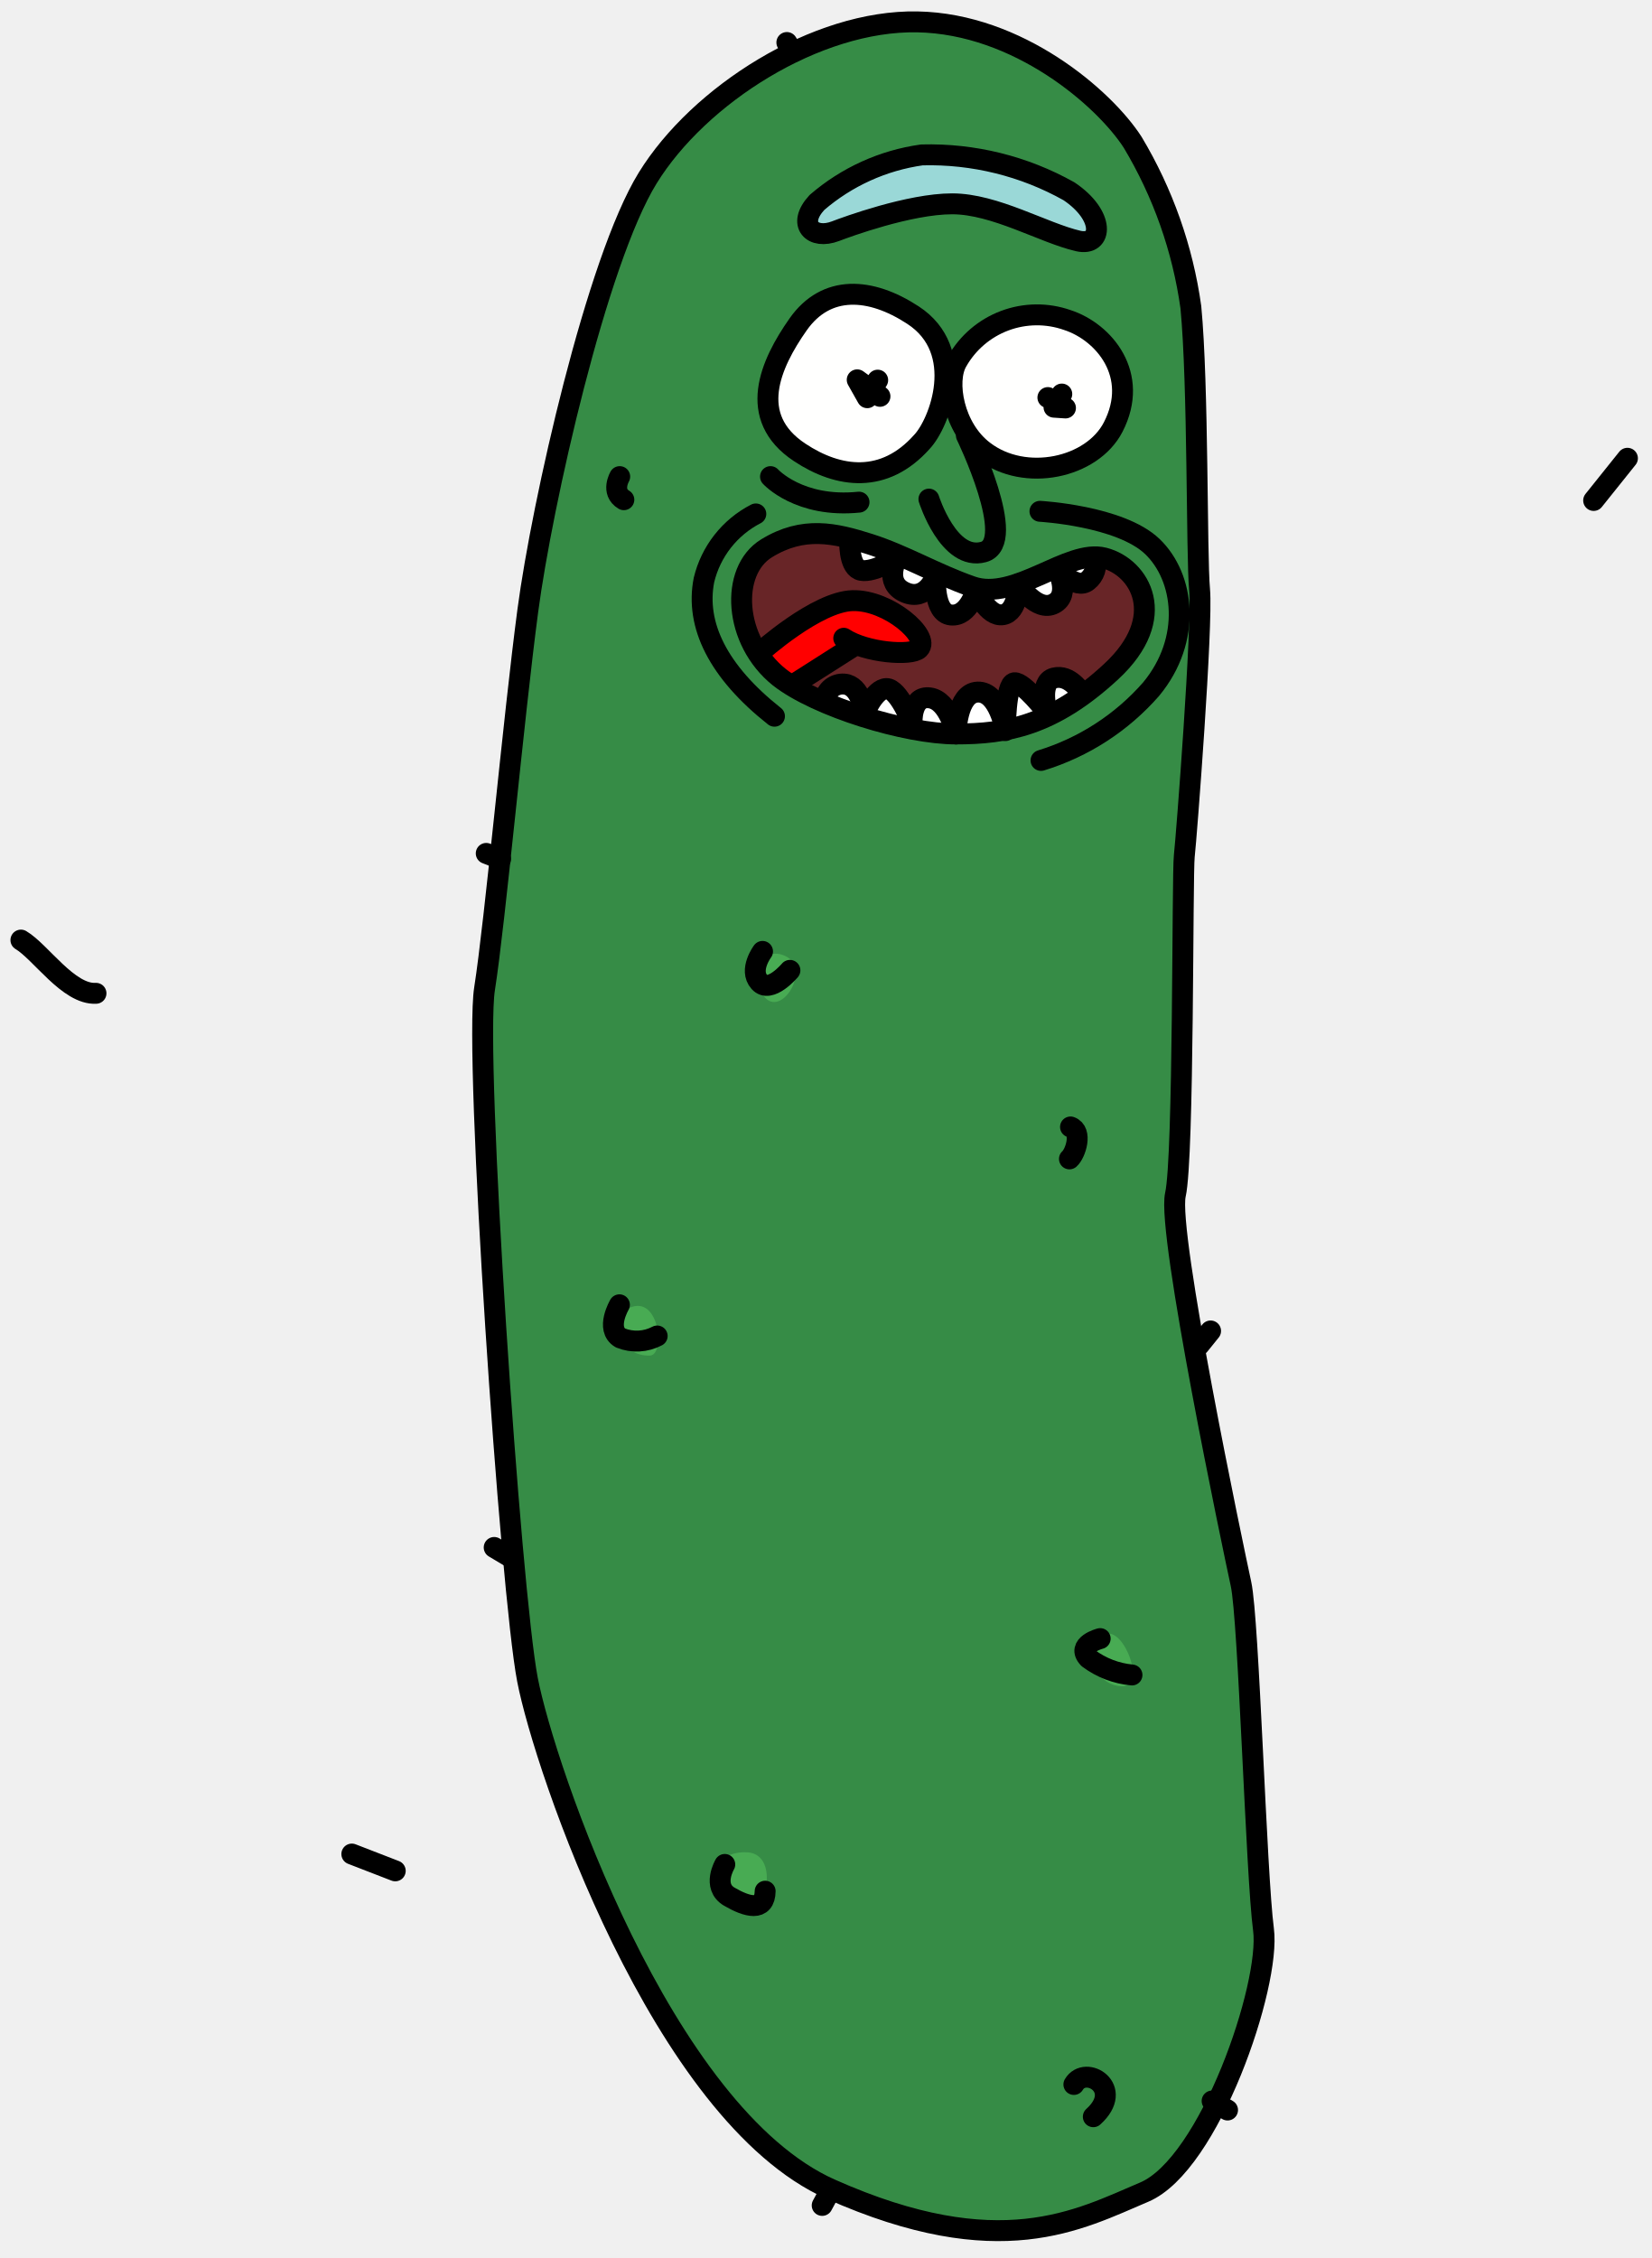
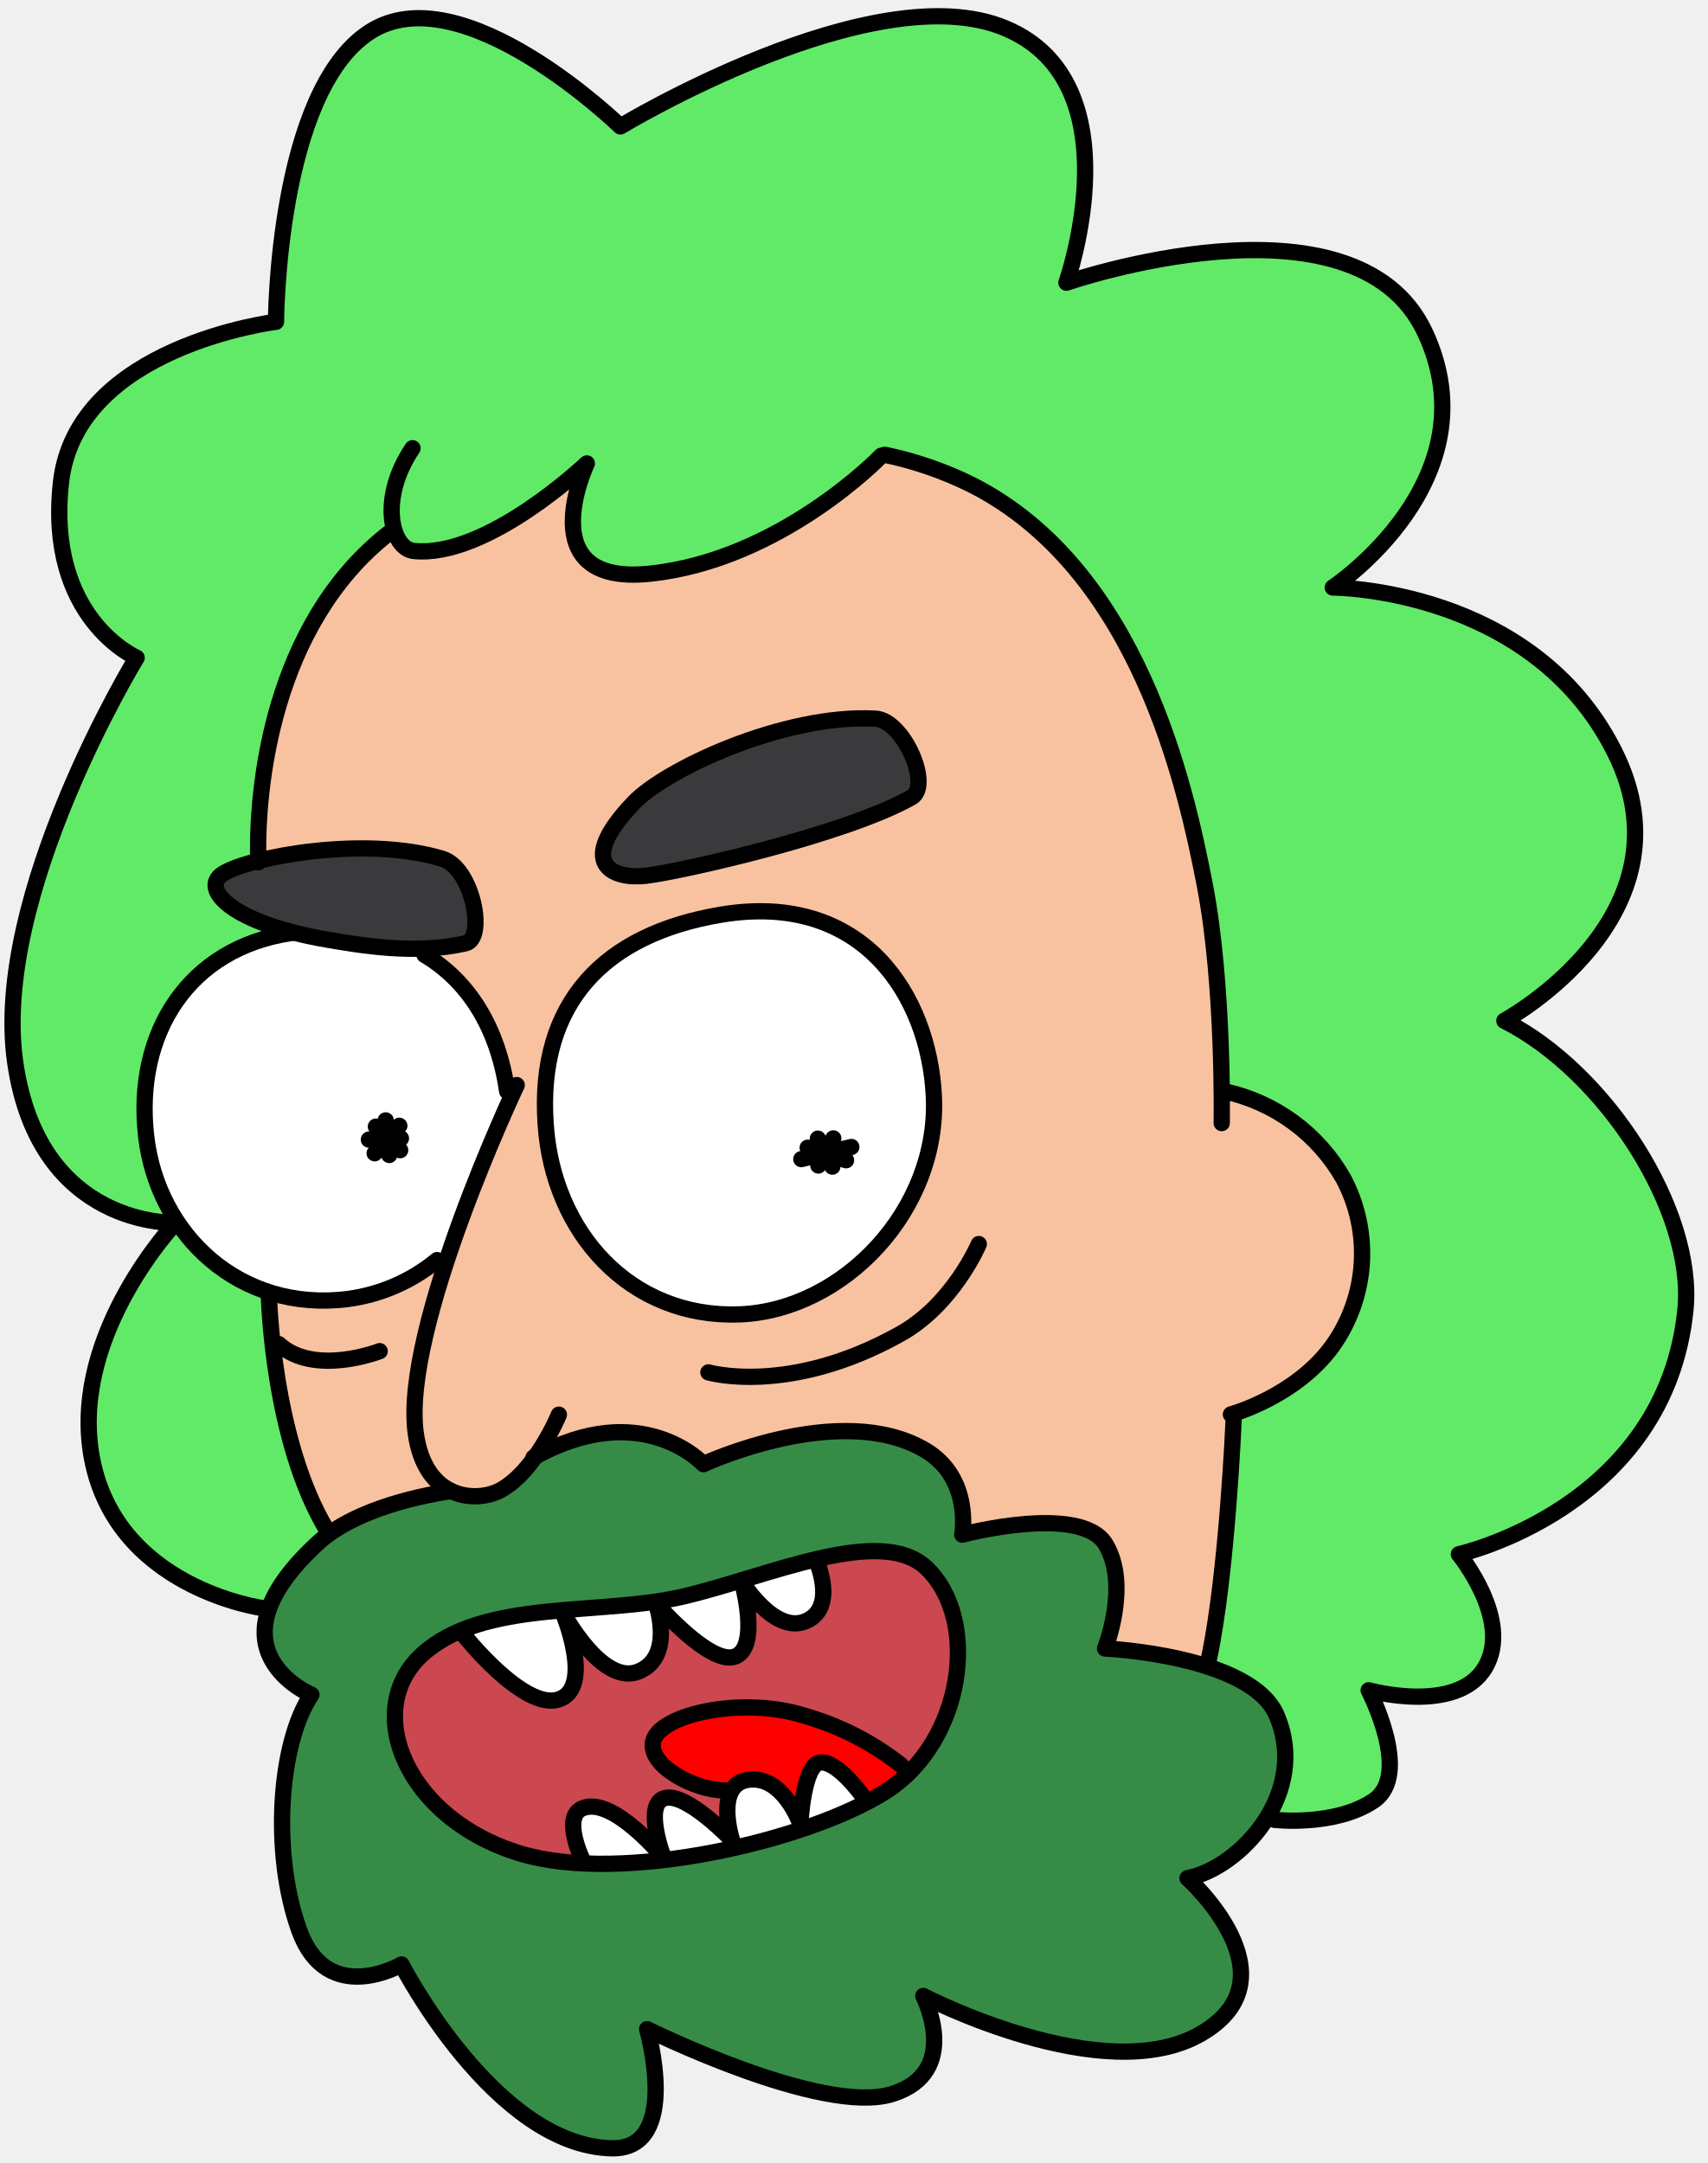
- <svg xmlns="http://www.w3.org/2000/svg" width="79" height="108" viewBox="0 0 79 108" fill="none">
-   <path d="M54.339 6.757C52.986 4.658 48.905 1.089 44.041 1.002C39.178 0.914 33.597 4.505 31.147 8.469C28.697 12.433 26.093 24.084 25.413 29.203C24.733 34.323 23.848 44.072 23.307 47.276C22.766 50.479 24.55 76.128 25.362 80.326C26.174 84.524 31.791 101.097 39.865 104.688C47.939 108.279 51.728 106.151 54.858 104.827C57.988 103.503 60.914 94.917 60.563 92.269C60.212 89.622 59.875 77.43 59.524 75.719C59.173 74.007 55.977 58.897 56.387 57.098C56.796 55.299 56.709 41.79 56.811 40.898C56.913 40.006 57.696 29.854 57.542 28.157C57.389 26.461 57.484 18.357 57.125 14.642C56.735 11.853 55.787 9.172 54.339 6.757Z" fill="#368C46" />
-   <path d="M46.572 28.033C48.649 28.764 51.179 26.219 52.898 26.665C54.617 27.111 56.036 29.503 53.234 32.099C50.433 34.696 48.21 35.054 45.811 35.054C43.412 35.054 39.156 33.745 37.364 32.341C35.17 30.585 34.987 27.258 36.749 26.175C38.512 25.093 40.026 25.444 41.679 25.971C43.332 26.497 44.809 27.419 46.572 28.033Z" fill="#682527" />
-   <path d="M35.25 91.267C36.603 92.065 37.393 88.708 35.762 88.598C34.131 88.488 33.363 90.156 35.25 91.267Z" fill="#48AB53" />
-   <path d="M31.096 64.836C31.827 64.792 31.542 61.91 30.108 62.554C28.675 63.198 29.779 64.909 31.096 64.836Z" fill="#48AB53" />
-   <path d="M53.608 80.655C54.997 80.75 53.52 77.203 52.62 78.373C52.457 78.572 52.351 78.811 52.315 79.066C52.279 79.32 52.314 79.58 52.416 79.816C52.519 80.052 52.684 80.255 52.894 80.403C53.104 80.551 53.351 80.638 53.608 80.655Z" fill="#48AB53" />
-   <path d="M36.552 47.67C37.364 48.68 38.746 46.427 37.664 45.783C36.581 45.14 35.565 46.456 36.552 47.67Z" fill="#48AB53" />
-   <path d="M53.293 20.551C53.539 20.045 53.671 19.491 53.679 18.929C53.688 18.366 53.573 17.809 53.343 17.296C53.113 16.783 52.773 16.326 52.347 15.959C51.922 15.591 51.421 15.321 50.88 15.168C49.887 14.887 48.827 14.956 47.879 15.364C46.931 15.771 46.152 16.492 45.672 17.406C45.116 18.349 45.672 20.726 47.135 21.794C47.615 22.133 48.16 22.37 48.736 22.492C49.311 22.613 49.905 22.615 50.482 22.499C51.058 22.383 51.605 22.15 52.088 21.815C52.572 21.48 52.982 21.05 53.293 20.551Z" fill="#FFFFFE" />
-   <path d="M43.69 15.161C41.65 13.845 39.616 13.493 38.161 15.307C36.844 16.938 35.638 20.186 38.263 21.736C40.889 23.287 42.322 23.25 44.114 21.239C44.963 20.325 46.294 16.872 43.69 15.161Z" fill="#FFFFFE" />
-   <path d="M43.961 31.024C44.326 30.681 43.039 29.35 41.949 28.918C40.86 28.487 38.11 29.554 37.773 29.993C37.342 30.401 36.848 30.736 36.31 30.988C36.31 30.988 37.152 32.685 37.854 32.816L40.713 30.886C40.713 30.886 43.317 31.639 43.961 31.024Z" fill="#FF0000" />
-   <path d="M39.251 33.555C39.251 33.555 39.785 32.597 40.501 32.824C41.218 33.05 41.306 34.221 41.306 34.221C41.306 34.221 41.796 33.028 42.374 33.014C42.951 32.999 43.595 34.659 43.595 34.659C43.595 34.659 43.522 33.343 44.443 33.46C45.365 33.577 45.694 35.186 45.694 35.186C45.694 35.186 45.694 33.226 46.733 33.182C47.771 33.138 48.056 35.025 48.056 35.025C48.056 35.025 48.056 32.758 48.488 32.736C48.919 32.714 50.053 34.155 50.053 34.155C50.053 34.155 49.636 32.692 50.382 32.509C51.128 32.326 51.677 33.197 51.677 33.197C50.898 33.713 50.09 34.181 49.256 34.601C47.699 34.933 46.108 35.085 44.517 35.054C43.12 35.091 39.763 33.665 39.251 33.555Z" fill="white" />
-   <path d="M52.342 26.768C52.396 26.96 52.392 27.163 52.331 27.353C52.27 27.543 52.154 27.711 51.998 27.836C51.45 28.289 50.536 27.243 50.536 27.243C50.536 27.243 51.216 28.494 50.389 28.925C49.563 29.357 48.678 27.989 48.678 27.989C48.678 27.989 48.678 29.328 47.947 29.452C47.215 29.576 46.659 28.267 46.659 28.267C46.659 28.267 46.323 29.554 45.46 29.467C44.597 29.379 44.729 27.609 44.729 27.609C44.729 27.609 44.29 28.838 43.266 28.384C42.242 27.931 42.856 26.797 42.856 26.797C42.856 26.797 41.576 27.528 41.072 27.302C40.567 27.075 40.618 25.905 40.618 25.905L41.854 26.088C41.854 26.088 45.065 27.66 45.943 27.967C47.141 28.255 48.403 28.118 49.512 27.58C50.163 27.097 52.342 26.768 52.342 26.768Z" fill="white" />
-   <path d="M51.618 11.555C52.803 11.826 52.905 10.334 51.179 9.178C49.034 7.975 46.603 7.373 44.144 7.438C42.285 7.697 40.54 8.487 39.119 9.712C38.146 10.765 38.914 11.504 40.004 11.087C40.516 10.89 43.536 9.778 45.584 9.778C47.632 9.778 49.951 11.168 51.618 11.555Z" fill="#9AD8D7" />
-   <path d="M53.242 20.427C54.529 17.933 52.803 15.877 51.048 15.307C50.076 14.966 49.015 14.978 48.051 15.34C47.087 15.703 46.281 16.392 45.775 17.289C45.219 18.233 45.599 20.485 47.062 21.582C49.029 23.081 52.233 22.387 53.242 20.427Z" stroke="black" stroke-linecap="round" stroke-linejoin="round" />
-   <path d="M43.668 15.073C41.628 13.735 39.514 13.61 38.176 15.512C36.837 17.414 35.703 19.951 38.241 21.634C40.121 22.884 42.3 23.148 44.092 21.136C44.941 20.244 46.272 16.77 43.668 15.073Z" stroke="black" stroke-linecap="round" stroke-linejoin="round" />
-   <path d="M41.979 18.182L41.481 19.023L40.999 18.167L42.088 18.957" stroke="black" stroke-linecap="round" stroke-linejoin="round" />
-   <path d="M50.784 18.847L50.411 19.476L50.96 19.513L50.119 19.015" stroke="black" stroke-linecap="round" stroke-linejoin="round" />
-   <path d="M51.567 11.526C52.752 11.797 52.854 10.305 51.128 9.149C48.983 7.945 46.552 7.344 44.092 7.409C42.236 7.669 40.494 8.459 39.075 9.683C38.102 10.736 38.87 11.475 39.96 11.058C40.472 10.861 43.493 9.749 45.541 9.749C47.588 9.749 49.9 11.139 51.567 11.526Z" stroke="black" stroke-linecap="round" stroke-linejoin="round" />
-   <path d="M46.221 20.829C46.221 20.829 48.707 25.949 47.04 26.402C45.372 26.856 44.429 23.872 44.429 23.872" stroke="black" stroke-linecap="round" stroke-linejoin="round" />
-   <path d="M36.852 22.796C36.852 22.796 38.219 24.31 41.086 24.018" stroke="black" stroke-linecap="round" stroke-linejoin="round" />
-   <path d="M49.739 24.456C49.739 24.456 53.578 24.669 55.114 26.139C56.65 27.609 57.023 30.585 55.056 32.962C53.652 34.567 51.828 35.747 49.79 36.371" stroke="black" stroke-linecap="round" stroke-linejoin="round" />
-   <path d="M36.15 24.581C35.533 24.898 34.993 25.345 34.565 25.89C34.137 26.436 33.832 27.067 33.67 27.741C33.246 29.898 34.35 32.129 37.042 34.257" stroke="black" stroke-linecap="round" stroke-linejoin="round" />
-   <path d="M46.484 28.055C48.561 28.786 51.092 26.241 52.81 26.687C54.529 27.133 55.948 29.525 53.147 32.121C50.346 34.718 48.13 35.105 45.723 35.105C43.317 35.105 39.068 33.796 37.276 32.392C35.082 30.637 34.899 27.309 36.662 26.227C38.424 25.144 39.938 25.495 41.591 26.022C43.244 26.548 44.729 27.441 46.484 28.055Z" stroke="black" stroke-linecap="round" stroke-linejoin="round" />
-   <path d="M36.347 31.208C36.347 31.208 39.053 28.772 40.779 28.728C42.505 28.684 44.517 30.454 43.953 31.025C43.602 31.383 41.423 31.23 40.355 30.527" stroke="black" stroke-linecap="round" stroke-linejoin="round" />
-   <path d="M38.139 32.619L40.735 30.966" stroke="black" stroke-linecap="round" stroke-linejoin="round" />
-   <path d="M51.706 33.117C51.706 33.117 51.165 32.232 50.411 32.429C49.658 32.627 50.082 34.075 50.082 34.075C50.082 34.075 48.949 32.612 48.517 32.656C48.086 32.7 48.086 34.945 48.086 34.945C48.086 34.945 47.779 33.065 46.762 33.102C45.745 33.139 45.723 35.106 45.723 35.106C45.723 35.106 45.394 33.504 44.473 33.38C43.551 33.256 43.624 34.579 43.624 34.579C43.624 34.579 42.973 32.919 42.396 32.934C41.818 32.948 41.328 34.141 41.328 34.141C41.328 34.141 41.247 32.963 40.523 32.744C40.317 32.69 40.098 32.715 39.909 32.814C39.72 32.913 39.574 33.078 39.499 33.278" stroke="black" stroke-linecap="round" stroke-linejoin="round" />
-   <path d="M52.371 26.716C52.425 26.909 52.419 27.113 52.357 27.303C52.294 27.493 52.178 27.661 52.02 27.784C51.472 28.238 50.558 27.192 50.558 27.192C50.558 27.192 51.238 28.443 50.411 28.874C49.585 29.306 48.7 27.938 48.7 27.938C48.7 27.938 48.7 29.276 47.969 29.401C47.237 29.525 46.681 28.216 46.681 28.216C46.681 28.216 46.345 29.503 45.482 29.415C44.619 29.328 44.751 27.558 44.751 27.558C44.751 27.558 44.312 28.786 43.288 28.333C42.264 27.879 42.878 26.746 42.878 26.746C42.878 26.746 41.598 27.477 41.094 27.25C40.589 27.024 40.64 25.854 40.64 25.854" stroke="black" stroke-linecap="round" stroke-linejoin="round" />
-   <path d="M54.171 6.801C52.818 4.702 48.707 1.133 43.873 1.046C39.039 0.958 33.429 4.541 30.979 8.513C28.529 12.484 25.925 24.084 25.245 29.203C24.565 34.323 23.68 44.094 23.175 47.297C22.671 50.501 24.418 76.15 25.23 80.348C26.042 84.546 31.659 101.119 39.733 104.71C47.808 108.301 51.596 106.173 54.727 104.849C57.857 103.525 60.782 94.939 60.431 92.291C60.08 89.644 59.729 77.474 59.356 75.763C58.983 74.051 55.809 58.941 56.218 57.142C56.628 55.343 56.54 41.834 56.643 40.942C56.745 40.05 57.528 29.898 57.374 28.209C57.221 26.519 57.316 18.408 56.957 14.693C56.568 11.902 55.62 9.218 54.171 6.801V6.801Z" stroke="black" stroke-linecap="round" stroke-linejoin="round" />
-   <path d="M29.626 62.408C29.626 62.408 28.946 63.563 29.677 63.995C29.959 64.108 30.262 64.158 30.565 64.141C30.868 64.125 31.164 64.043 31.432 63.9" stroke="black" stroke-linecap="round" stroke-linejoin="round" />
-   <path d="M52.62 78.374C52.62 78.374 51.45 78.673 52.064 79.317C52.67 79.769 53.389 80.045 54.141 80.114" stroke="black" stroke-linecap="round" stroke-linejoin="round" />
-   <path d="M34.665 89.176C34.665 89.176 34.043 90.229 34.884 90.719C35.725 91.209 36.581 91.45 36.596 90.456" stroke="black" stroke-linecap="round" stroke-linejoin="round" />
-   <path d="M36.471 45.505C36.471 45.505 35.806 46.39 36.318 46.968C36.83 47.546 37.781 46.412 37.781 46.412" stroke="black" stroke-linecap="round" stroke-linejoin="round" />
-   <path d="M29.64 22.796C29.64 22.796 29.209 23.528 29.838 23.901" stroke="black" stroke-linecap="round" stroke-linejoin="round" />
-   <path d="M57.901 63.659L57.359 64.332" stroke="black" stroke-linecap="round" stroke-linejoin="round" />
-   <path d="M24.47 74.512L23.636 74.015" stroke="black" stroke-linecap="round" stroke-linejoin="round" />
-   <path d="M37.927 2.493L37.634 2.033" stroke="black" stroke-linecap="round" stroke-linejoin="round" />
-   <path d="M39.733 104.732L39.324 105.485" stroke="black" stroke-linecap="round" stroke-linejoin="round" />
-   <path d="M23.943 41.089L23.256 40.818" stroke="black" stroke-linecap="round" stroke-linejoin="round" />
-   <path d="M57.974 100.49L58.712 100.922" stroke="black" stroke-linecap="round" stroke-linejoin="round" />
-   <path d="M52.291 101.243C53.805 99.876 51.918 98.757 51.362 99.7" stroke="black" stroke-linecap="round" stroke-linejoin="round" />
-   <path d="M51.15 55.43C51.443 55.174 51.786 54.107 51.201 53.902" stroke="black" stroke-linecap="round" stroke-linejoin="round" />
-   <path d="M1 44.964C1.943 45.52 3.275 47.583 4.591 47.51" stroke="black" stroke-linecap="round" stroke-linejoin="round" />
-   <path d="M16.827 88.679L18.904 89.483" stroke="black" stroke-linecap="round" stroke-linejoin="round" />
-   <path d="M77.838 21.919L76.222 23.937" stroke="black" stroke-linecap="round" stroke-linejoin="round" />
+ <svg xmlns="http://www.w3.org/2000/svg" width="105" height="133" viewBox="0 0 105 133" fill="none">
+   <path d="M16.216 98.892C16.216 98.892 6.902 97.687 5.59 89.292C4.437 81.891 11.272 75.018 11.272 75.018C11.272 75.018 2.403 75.569 0.933 65.312C-0.537 55.056 8.401 40.443 8.401 40.443C8.401 40.443 2.809 38.032 3.751 29.652C4.693 21.271 16.97 19.787 16.97 19.787C16.97 19.787 17.022 5.717 22.697 1.987C28.372 -1.743 38.146 7.774 38.146 7.774C38.146 7.774 53.715 -1.646 61.801 1.731C69.888 5.107 65.569 17.383 65.569 17.383C65.569 17.383 83.279 11.264 87.597 20.397C91.915 29.531 81.945 36.125 81.945 36.125C81.945 36.125 94.221 36.125 99.278 46.238C104.335 56.352 92.496 62.765 92.496 62.765C98.751 65.93 104.207 74.468 103.634 80.497C102.421 92.728 89.7 95.569 89.7 95.569C89.7 95.569 93.053 99.654 91.305 102.547C89.556 105.441 84.153 103.934 84.153 103.934C84.153 103.934 86.851 109.104 84.47 110.716C82.088 112.329 78.366 111.9 78.366 111.9L38.741 101.952L22.117 99.028L16.216 98.892Z" fill="#61EA67" />
+   <path d="M27.701 91.619C23.978 92.199 21.107 93.36 19.555 94.784C12.38 101.356 19.125 104.144 19.125 104.144C17.135 107.091 16.653 113.835 18.371 118.621C20.09 123.406 24.664 120.731 24.664 120.731C24.664 120.731 30.406 131.899 37.603 132.035C41.884 132.118 39.766 124.71 39.766 124.71C39.766 124.71 50.52 130.045 54.838 128.696C59.156 127.347 56.745 122.668 56.745 122.668C56.745 122.668 67.845 128.448 73.829 124.989C79.812 121.53 73 115.425 73 115.425C76.21 114.807 80.536 110.195 78.479 105.41C76.896 101.71 67.928 101.303 67.928 101.303C67.928 101.303 69.481 97.422 67.966 94.897C66.451 92.373 59.149 94.302 59.149 94.302C59.149 94.302 59.767 90.835 56.888 89.117C51.688 86.027 43.24 89.969 43.24 89.969C43.24 89.969 39.472 85.832 32.795 89.562C32.138 90.285 31.408 90.939 30.617 91.514C30.163 91.724 29.671 91.842 29.17 91.86C28.669 91.878 28.17 91.796 27.701 91.619Z" fill="#368C46" />
+   <path d="M20.278 94.159C19.669 93.13 19.125 92.063 18.65 90.964C18.296 89.954 17.143 85.787 16.977 84.845C16.811 83.903 16.322 79.57 16.322 79.57L16.713 57.715C16.713 57.715 15.719 53.299 15.817 52.026C16.061 48.715 16.616 45.435 17.474 42.229C18.545 38.86 21.363 34.535 24.151 32.636C24.314 33.111 24.651 33.508 25.094 33.746C25.537 33.984 26.054 34.045 26.54 33.917C28.202 33.442 29.815 32.809 31.356 32.025L35.983 28.558C35.983 28.558 34.589 31.694 35.275 33.201C35.96 34.708 37.988 35.627 40.806 35.22C43.137 34.816 45.384 34.023 47.453 32.877C48.206 32.409 52.999 29.41 54.152 27.971C54.152 27.971 60.468 29.478 62.585 31.452C65.59 34.088 68.033 37.302 69.767 40.903C71.437 44.394 72.701 48.066 73.535 51.845C73.859 53.91 74.748 58.876 74.778 59.916C74.809 60.956 75.14 66.932 75.14 66.932C75.14 66.932 80.144 68.612 81.99 71.514C84.937 76.163 84.424 79.803 81.237 83.571C80.061 84.951 75.962 87.031 75.962 87.031L75.072 97.008L74.168 102.555C74.168 102.555 69.42 101.319 67.981 101.387C68.419 99.896 68.59 98.34 68.486 96.79C68.252 94.574 66.979 94.137 65.298 93.843C63.618 93.549 59.209 94.386 59.209 94.386C59.14 92.996 58.791 91.635 58.184 90.384C57.227 88.628 53.572 88.168 52.381 88.123C49.242 88.129 46.139 88.791 43.27 90.067C42.189 89.092 40.849 88.448 39.412 88.214C37.262 88.13 35.123 88.559 33.172 89.465L31.032 91.575C31.032 91.575 29.027 92.441 27.716 91.688C27.701 91.62 23.059 92.456 20.278 94.159Z" fill="#F8C2A0" />
+   <path d="M57.415 67.353C57.099 61.287 53.097 54.768 44.318 56.245C37.166 57.443 33.036 61.656 33.549 69.109C33.993 75.808 38.756 81.069 45.471 80.82C51.839 80.579 57.785 74.384 57.415 67.353Z" fill="white" />
+   <path d="M17.964 57.36C11.604 58.265 8.25 63.54 8.989 69.885C9.69 75.914 14.731 80.73 21.416 79.87C23.424 79.597 25.316 78.77 26.88 77.481L27.399 77.172L29.314 72.515L31.484 67.398C31.484 67.398 30.369 63.11 29.344 61.935C28.319 60.759 26.179 58.717 26.179 58.717L22.916 58.272L17.964 57.36Z" fill="white" />
+   <path d="M53.972 44.277C48.32 43.968 41.017 47.427 39.103 49.462C35.508 53.23 37.837 54.172 39.857 53.938C41.876 53.705 52.02 51.452 56.157 49.115C57.453 48.392 55.712 44.368 53.972 44.277Z" fill="#3A3A3D" />
+   <path d="M28.786 58.085C25.674 58.794 22.358 58.213 20.316 57.867C14.392 56.864 12.448 54.724 13.842 53.82C15.44 52.787 22.554 51.438 27.339 52.885C29.223 53.45 30.052 57.799 28.786 58.085Z" fill="#3A3A3D" />
+   <path d="M56.956 96.322C60.272 99.51 59.217 107.015 54.431 110.052C49.646 113.089 38.259 115.757 32.042 113.896C24.958 111.786 22.207 105.056 25.96 101.642C29.713 98.228 36.827 99.276 41.974 98.085C47.121 96.894 54.13 93.616 56.956 96.322Z" fill="#CB4850" />
+   <path d="M28.424 100.423C28.424 100.423 32.192 105.223 34.363 104.492C36.533 103.761 34.611 99.164 34.611 99.164C34.611 99.164 37.008 103.686 39.254 102.782C41.499 101.877 40.331 98.584 40.331 98.584C40.331 98.584 43.67 102.45 45.207 101.855C46.744 101.259 45.621 97.265 45.621 97.265C45.621 97.265 47.619 100.528 49.563 99.677C51.507 98.825 50.173 95.909 50.173 95.909L42.894 98.011L35.908 98.916L31.74 99.413L28.424 100.423Z" fill="white" />
+   <path d="M52.781 110.309C52.781 110.309 51.206 108.116 50.188 108.312C49.171 108.508 48.998 112.08 48.998 112.08C48.998 112.08 47.905 109.065 45.787 109.374C43.67 109.683 44.778 113.09 44.778 113.09C44.778 113.09 41.967 110.113 40.633 110.505C39.299 110.897 40.58 114.19 40.58 114.19C40.58 114.19 37.438 110.339 35.576 111.13C34.333 111.658 35.576 114.288 35.576 114.288C38.053 114.394 40.535 114.276 42.992 113.934C46.006 113.383 50.731 112.23 53.112 110.964L52.781 110.309Z" fill="white" />
+   <path d="M55.81 108.953C54.374 107.768 52.778 106.792 51.07 106.051C48.791 105.201 46.333 104.942 43.926 105.298C41.725 105.599 40.196 106.421 40.158 107.558C40.12 108.696 41.62 109.495 42.419 109.729C43.218 109.962 44.582 110.226 44.582 110.226C44.73 109.997 44.922 109.8 45.147 109.646C45.372 109.492 45.626 109.384 45.893 109.329C46.25 109.299 46.609 109.359 46.936 109.506C47.263 109.652 47.547 109.879 47.762 110.166C48.236 110.686 49.111 111.937 49.111 111.937C49.111 111.937 49.435 108.252 50.445 108.357C51.454 108.463 52.705 110.068 52.705 110.068L53.271 110.693C54.218 110.311 55.11 109.804 55.923 109.186" fill="#FF0000" />
+   <path d="M16.216 98.892C16.216 98.892 6.902 97.687 5.59 89.292C4.437 81.891 10.798 75.184 10.798 75.184C10.798 75.184 2.403 75.569 0.933 65.312C-0.537 55.056 8.401 40.443 8.401 40.443C8.401 40.443 2.809 38.032 3.751 29.652C4.693 21.271 16.97 19.787 16.97 19.787C16.97 19.787 17.022 5.717 22.697 1.987C28.372 -1.743 38.146 7.774 38.146 7.774C38.146 7.774 53.715 -1.646 61.801 1.731C69.888 5.107 65.569 17.383 65.569 17.383C65.569 17.383 83.279 11.264 87.597 20.397C91.915 29.531 81.945 36.125 81.945 36.125C81.945 36.125 94.221 36.125 99.278 46.238C104.335 56.352 92.496 62.765 92.496 62.765C98.751 65.93 104.207 74.468 103.634 80.497C102.421 92.728 89.7 95.569 89.7 95.569C89.7 95.569 93.046 99.654 91.305 102.547C89.564 105.441 84.153 103.934 84.153 103.934C84.153 103.934 86.851 109.104 84.47 110.717C82.088 112.329 78.366 111.9 78.366 111.9" stroke="black" stroke-linecap="round" stroke-linejoin="round" />
+   <path d="M54.19 28.022C54.19 28.022 48.018 34.458 39.917 35.279C32.516 36.033 36.081 28.497 36.081 28.497C36.081 28.497 29.947 34.345 25.44 33.878C24.053 33.734 23.277 30.652 25.365 27.562" stroke="black" stroke-linecap="round" stroke-linejoin="round" />
+   <path d="M27.724 91.68C24.001 92.26 21.13 93.421 19.577 94.845C12.403 101.417 19.148 104.205 19.148 104.205C17.158 107.152 16.676 113.896 18.394 118.682C20.112 123.467 24.687 120.792 24.687 120.792C24.687 120.792 30.429 131.96 37.626 132.096C41.906 132.179 39.789 124.771 39.789 124.771C39.789 124.771 50.543 130.106 54.861 128.757C59.179 127.408 56.767 122.729 56.767 122.729C56.767 122.729 67.868 128.509 73.844 125.05C79.82 121.591 73.015 115.486 73.015 115.486C76.218 114.868 80.551 110.256 78.494 105.471C76.911 101.771 67.943 101.364 67.943 101.364C67.943 101.364 69.496 97.483 67.981 94.958C66.466 92.434 59.164 94.363 59.164 94.363C59.164 94.363 59.782 90.896 56.903 89.178C51.703 86.088 43.248 90.03 43.248 90.03C43.248 90.03 39.48 85.892 32.803 89.623" stroke="black" stroke-linecap="round" stroke-linejoin="round" />
+   <path d="M31.77 66.721C31.77 66.721 24.679 81.703 25.561 88.116C26.141 92.329 29.381 92.389 30.776 91.628C32.953 90.437 34.363 86.986 34.363 86.986" stroke="black" stroke-linecap="round" stroke-linejoin="round" />
+   <path d="M57.415 67.353C57.099 61.287 53.097 54.768 44.318 56.245C37.166 57.443 33.036 61.656 33.549 69.109C33.993 75.808 38.756 81.069 45.471 80.82C51.839 80.579 57.785 74.384 57.415 67.353Z" stroke="black" stroke-linecap="round" stroke-linejoin="round" />
+   <path d="M17.964 57.36C11.604 58.265 8.25 63.54 8.989 69.885C9.69 75.914 14.731 80.73 21.416 79.87C23.424 79.597 25.316 78.77 26.88 77.481" stroke="black" stroke-linecap="round" stroke-linejoin="round" />
+   <path d="M31.183 67.104C30.617 63.193 28.809 60.322 26.096 58.709" stroke="black" stroke-linecap="round" stroke-linejoin="round" />
+   <path d="M60.181 76.496C60.181 76.496 58.591 80.264 55.275 82.065C48.493 85.833 43.557 84.386 43.557 84.386" stroke="black" stroke-linecap="round" stroke-linejoin="round" />
+   <path d="M23.345 83.081C23.345 83.081 19.328 84.656 17.135 82.644" stroke="black" stroke-linecap="round" stroke-linejoin="round" />
+   <path d="M53.821 44.188C48.169 43.887 40.866 47.339 38.952 49.373C35.35 53.141 37.686 54.083 39.706 53.85C41.725 53.616 51.899 51.363 56.051 49.027C57.302 48.303 55.554 44.279 53.821 44.188Z" stroke="black" stroke-linecap="round" stroke-linejoin="round" />
+   <path d="M28.628 58.002C25.515 58.71 22.2 58.13 20.157 57.783C14.234 56.781 12.29 54.641 13.691 53.736C15.289 52.704 22.403 51.355 27.189 52.802C29.065 53.367 29.894 57.715 28.628 58.002Z" stroke="black" stroke-linecap="round" stroke-linejoin="round" />
+   <path d="M23.715 68.892L23.933 71.017" stroke="black" stroke-linecap="round" stroke-linejoin="round" />
+   <path d="M22.682 70.073L24.65 69.998" stroke="black" stroke-linecap="round" stroke-linejoin="round" />
+   <path d="M23.111 69.275L24.604 70.723" stroke="black" stroke-linecap="round" stroke-linejoin="round" />
+   <path d="M23.036 70.912L24.552 69.223" stroke="black" stroke-linecap="round" stroke-linejoin="round" />
+   <path d="M51.236 69.998L50.316 71.664" stroke="black" stroke-linecap="round" stroke-linejoin="round" />
+   <path d="M49.661 70.572L52.02 71.341" stroke="black" stroke-linecap="round" stroke-linejoin="round" />
+   <path d="M49.269 71.273L52.344 70.527" stroke="black" stroke-linecap="round" stroke-linejoin="round" />
+   <path d="M50.286 70.014L51.176 71.733" stroke="black" stroke-linecap="round" stroke-linejoin="round" />
+   <path d="M56.978 96.427C60.294 99.615 59.239 107.121 54.454 110.158C49.668 113.195 38.282 115.848 32.042 113.986C24.958 111.876 22.207 105.147 25.96 101.733C29.713 98.319 36.827 99.366 41.974 98.176C47.121 96.985 54.152 93.707 56.978 96.427Z" stroke="black" stroke-linecap="round" stroke-linejoin="round" />
+   <path d="M28.424 100.423C28.424 100.423 32.192 105.223 34.363 104.492C36.533 103.761 34.611 99.164 34.611 99.164C34.611 99.164 37.008 103.686 39.254 102.782C41.499 101.877 40.331 98.584 40.331 98.584C40.331 98.584 43.67 102.45 45.207 101.855C46.744 101.259 45.621 97.265 45.621 97.265C45.621 97.265 47.619 100.528 49.563 99.677C51.507 98.825 50.173 95.909 50.173 95.909" stroke="black" stroke-linecap="round" stroke-linejoin="round" />
+   <path d="M55.403 108.537C53.664 107.165 51.675 106.141 49.548 105.523C45.592 104.242 40.505 105.447 40.158 107.083C39.834 108.59 42.758 110.097 44.582 110.097" stroke="black" stroke-linecap="round" stroke-linejoin="round" />
+   <path d="M35.81 114.348C35.81 114.348 34.536 111.718 35.81 111.191C37.671 110.399 40.814 114.25 40.814 114.25C40.814 114.25 39.533 110.949 40.867 110.565C42.2 110.181 45.011 113.15 45.011 113.15C45.011 113.15 43.896 109.721 46.021 109.435C48.146 109.148 49.209 112.148 49.209 112.148C49.209 112.148 49.382 108.568 50.4 108.38C51.417 108.191 52.992 110.369 52.992 110.369" stroke="black" stroke-linecap="round" stroke-linejoin="round" />
+   <path d="M20.142 94.159C16.721 88.552 16.533 79.637 16.533 79.637" stroke="black" stroke-linecap="round" stroke-linejoin="round" />
+   <path d="M75.849 87.34C75.849 87.34 75.449 96.73 74.341 101.96" stroke="black" stroke-linecap="round" stroke-linejoin="round" />
+   <path d="M75.291 67.105C76.819 67.434 78.259 68.082 79.519 69.007C80.779 69.931 81.829 71.112 82.601 72.471C83.456 74.078 83.846 75.892 83.728 77.709C83.609 79.526 82.987 81.274 81.93 82.757C79.669 85.885 75.683 86.97 75.683 86.97" stroke="black" stroke-linecap="round" stroke-linejoin="round" />
+   <path d="M23.895 32.794C16.729 38.401 15.734 48.476 15.884 53.021" stroke="black" stroke-linecap="round" stroke-linejoin="round" />
+   <path d="M75.118 69.057C75.118 69.057 75.268 60.586 74.078 54.422C72.887 48.257 69.963 35.002 59.759 29.817C58.06 28.973 56.259 28.35 54.401 27.963" stroke="black" stroke-linecap="round" stroke-linejoin="round" />
</svg>
